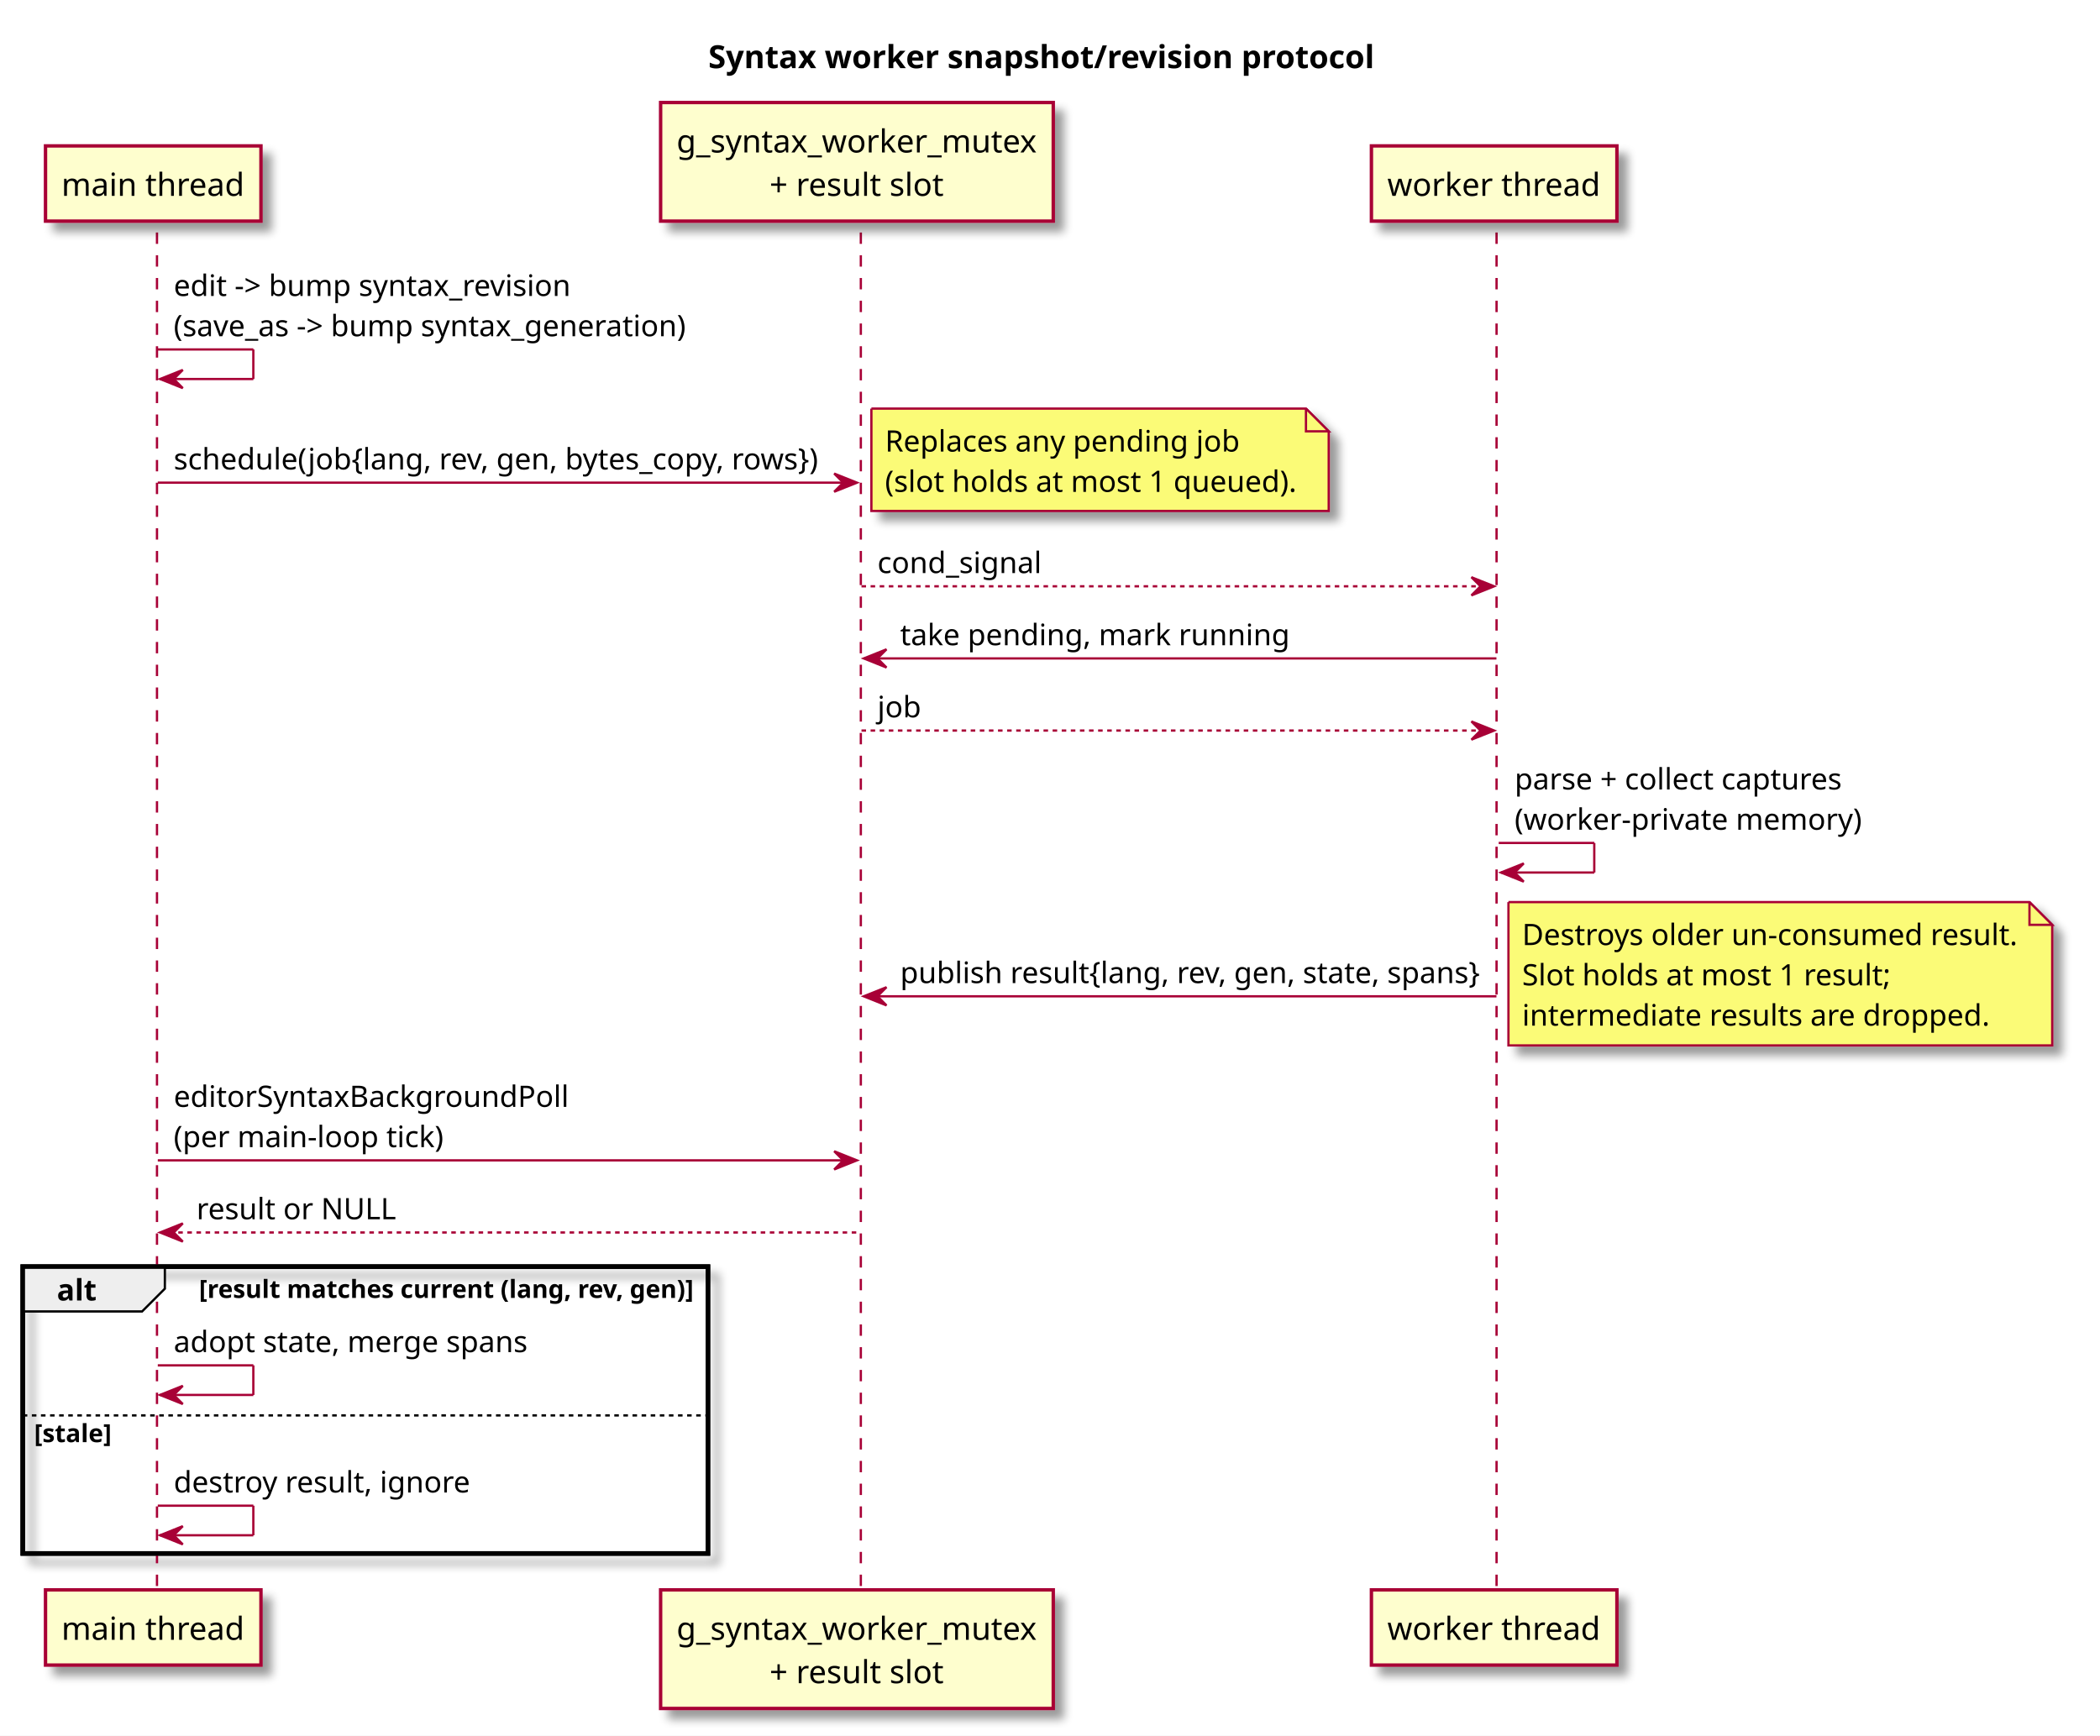
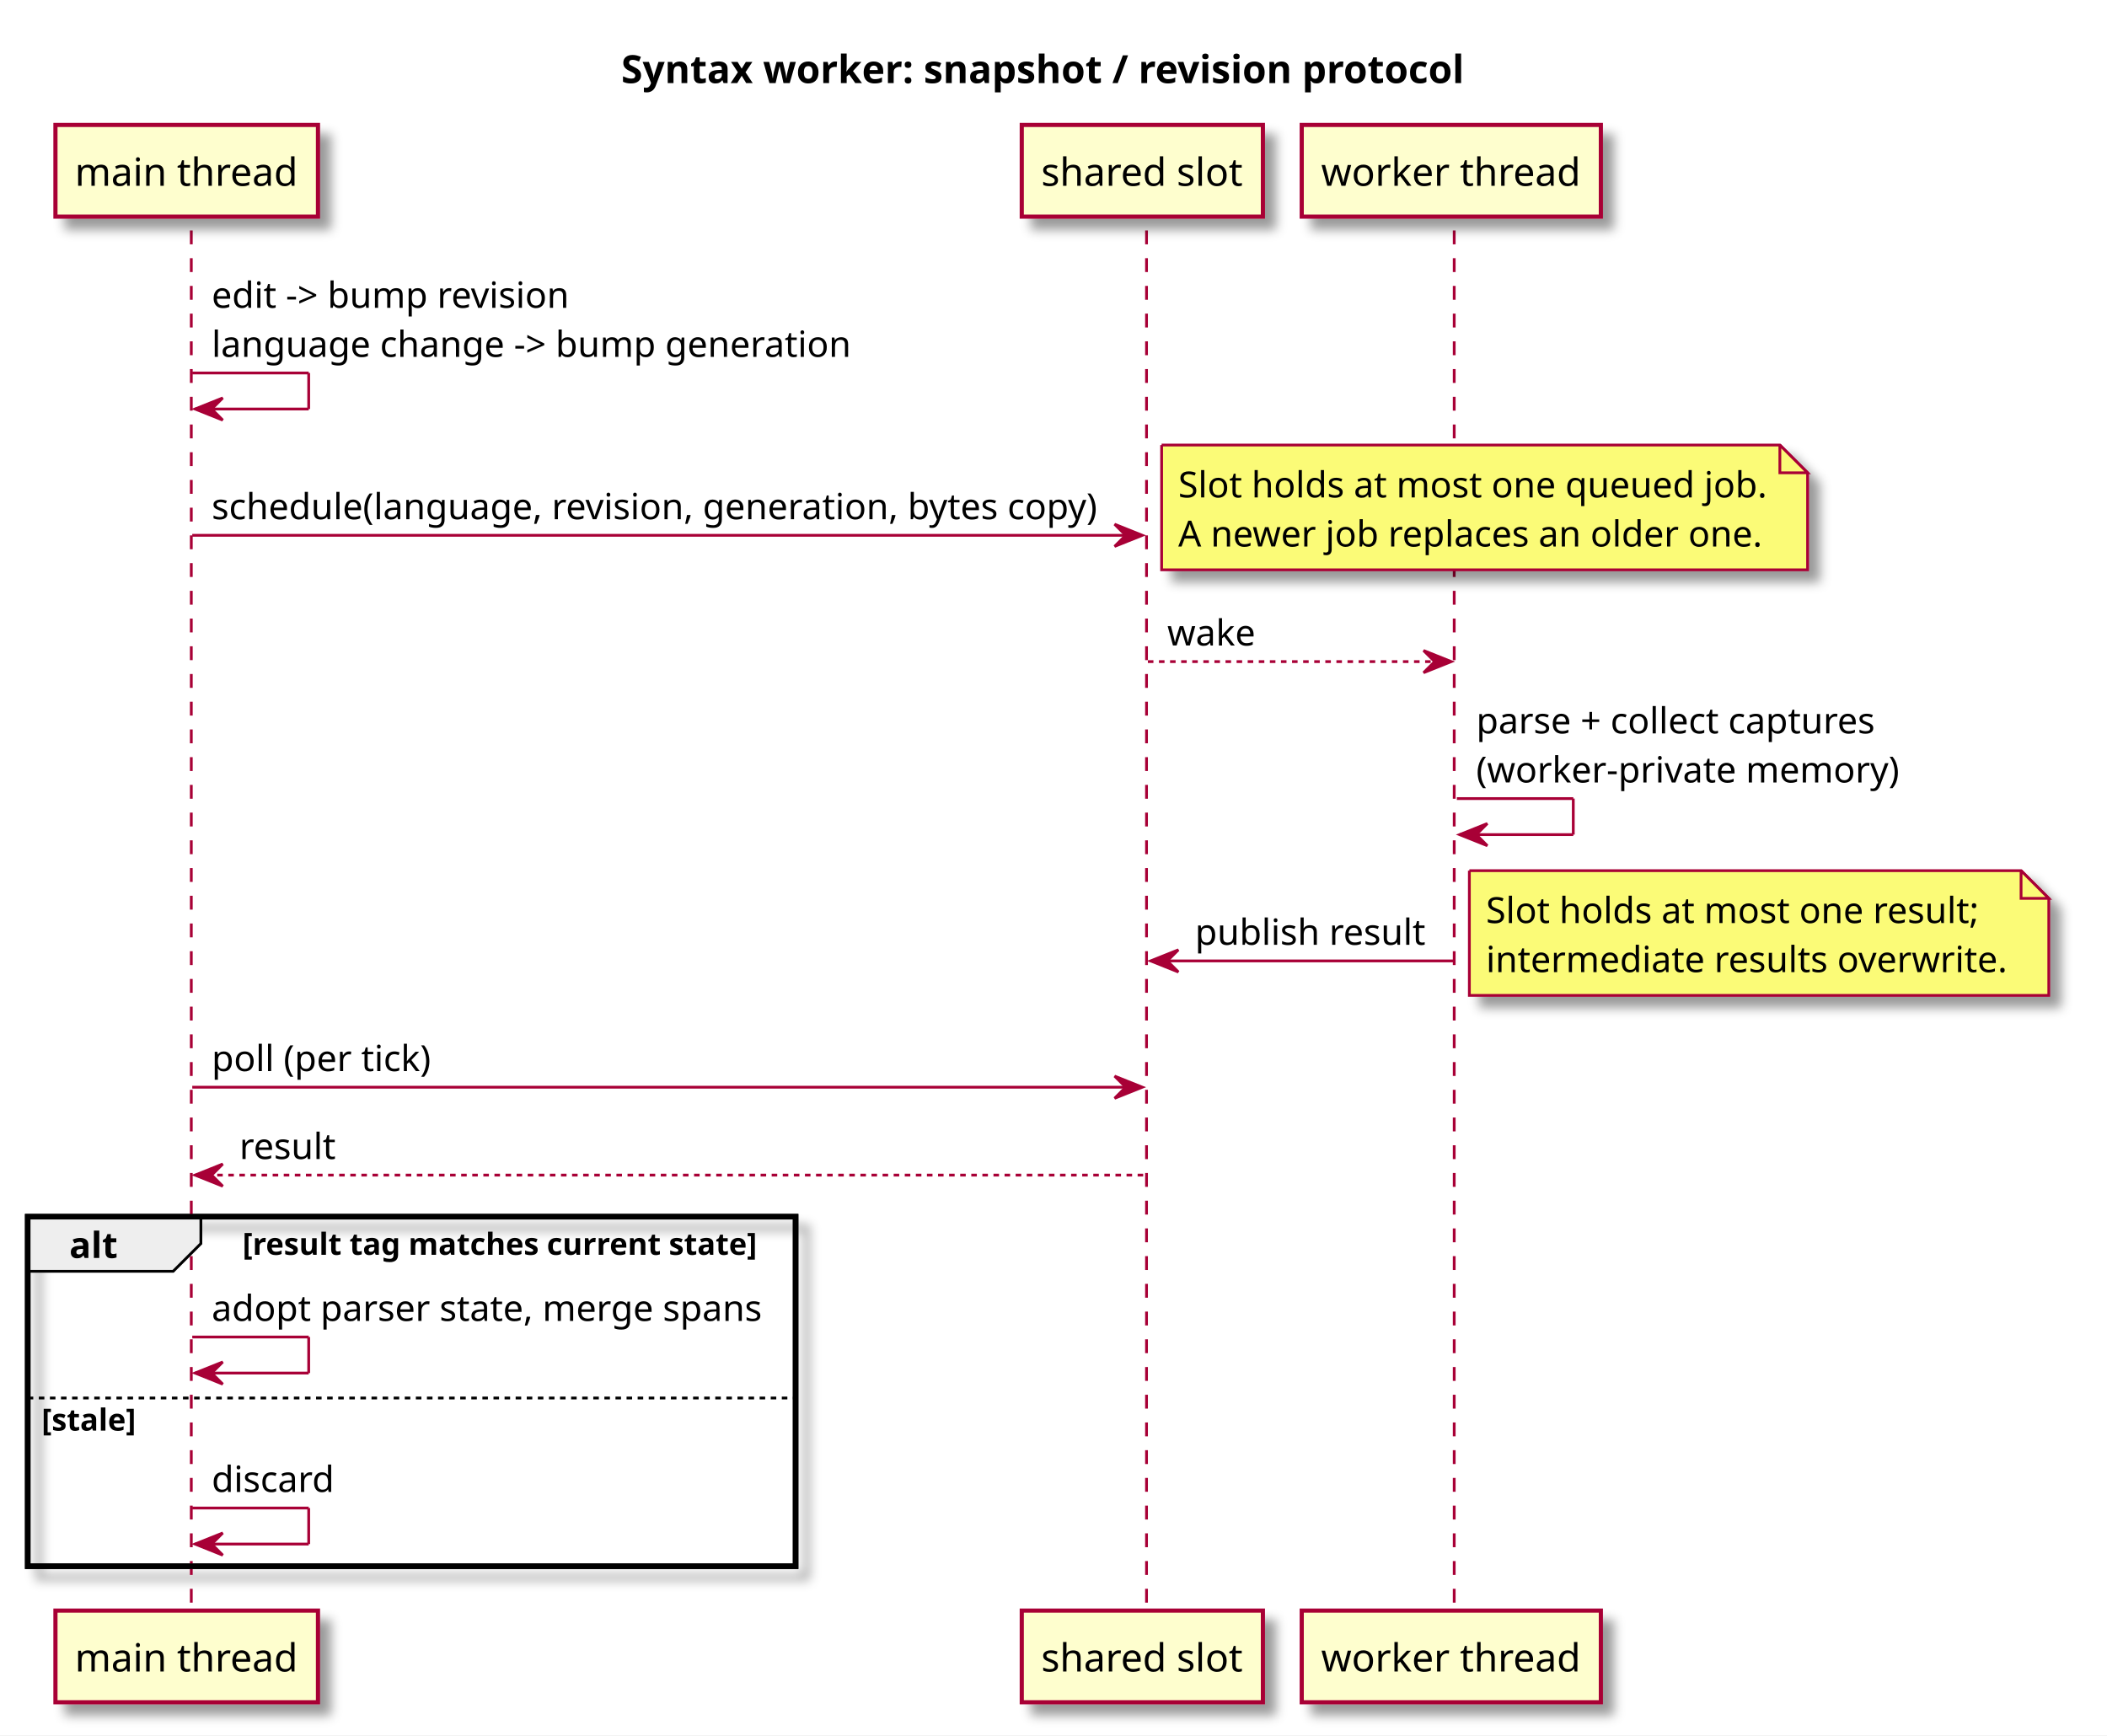
- <svg xmlns="http://www.w3.org/2000/svg" contentStyleType="text/css" data-diagram-type="SEQUENCE" height="763px" preserveAspectRatio="none" style="width:923px;height:763px;background:#FFFFFF;" version="1.1" viewBox="0 0 923 763" width="923px" zoomAndPan="magnify">
+ <svg xmlns="http://www.w3.org/2000/svg" contentStyleType="text/css" data-diagram-type="SEQUENCE" height="626px" preserveAspectRatio="none" style="width:760px;height:626px;background:#FFFFFF;" version="1.1" viewBox="0 0 760 626" width="760px" zoomAndPan="magnify">
  <defs>
-     <filter height="300%" id="f1hihpbjsaznog" width="300%" x="-1" y="-1">
+     <filter height="300%" id="f1krvfy0ig8aun" width="300%" x="-1" y="-1">
      <feGaussianBlur result="blurOut" stdDeviation="2" />
      <feColorMatrix in="blurOut" result="blurOut2" type="matrix" values="0 0 0 0 0 0 0 0 0 0 0 0 0 0 0 0 0 0 .4 0" />
      <feOffset dx="4" dy="4" in="blurOut2" result="blurOut3" />
      <feBlend in="SourceGraphic" in2="blurOut3" mode="normal" />
    </filter>
  </defs>
  <rect width="100%" height="100%" fill="#FFFFFF" />
  <g>
    <g class="title" data-source-line="3">
-       <text fill="#000000" font-family="sans-serif" font-size="14" font-weight="700" lengthAdjust="spacing" textLength="293.607" x="311.315" y="29.966">Syntax worker snapshot/revision protocol</text>
+       <text fill="#000000" font-family="sans-serif" font-size="14" font-weight="700" lengthAdjust="spacing" textLength="304.877" x="224.08" y="29.966">Syntax worker: snapshot / revision protocol</text>
    </g>
-     <rect fill="none" filter="url(#f1hihpbjsaznog)" height="126.1" style="stroke:#000000;stroke-width:2;" width="301.159" x="10" y="556.794" />
+     <rect fill="none" filter="url(#f1krvfy0ig8aun)" height="126.1" style="stroke:#000000;stroke-width:2;" width="276.975" x="10" y="438.902" />
    <g class="participant-lifeline" data-entity-uid="part1" data-qualified-name="main" data-source-line="5" id="part1-lifeline">
      <g>
-         <rect fill="#000000" fill-opacity="0" height="597.69" width="8" x="65.348" y="102.204" />
-         <line style="stroke:#A80036;stroke-width:1;stroke-dasharray:5,5;" x1="69" x2="69" y1="102.204" y2="699.894" />
+         <rect fill="#000000" fill-opacity="0" height="498.866" width="8" x="65.348" y="83.136" />
+         <line style="stroke:#A80036;stroke-width:1;stroke-dasharray:5,5;" x1="69" x2="69" y1="83.136" y2="582.002" />
      </g>
    </g>
    <g class="participant-lifeline" data-entity-uid="part2" data-qualified-name="slot" data-source-line="6" id="part2-lifeline">
      <g>
-         <rect fill="#000000" fill-opacity="0" height="597.69" width="8" x="374.646" y="102.204" />
-         <line style="stroke:#A80036;stroke-width:1;stroke-dasharray:5,5;" x1="378.357" x2="378.357" y1="102.204" y2="699.894" />
+         <rect fill="#000000" fill-opacity="0" height="498.866" width="8" x="410.045" y="83.136" />
+         <line style="stroke:#A80036;stroke-width:1;stroke-dasharray:5,5;" x1="413.554" x2="413.554" y1="83.136" y2="582.002" />
      </g>
    </g>
    <g class="participant-lifeline" data-entity-uid="part3" data-qualified-name="worker" data-source-line="7" id="part3-lifeline">
      <g>
-         <rect fill="#000000" fill-opacity="0" height="597.69" width="8" x="654.72" y="102.204" />
-         <line style="stroke:#A80036;stroke-width:1;stroke-dasharray:5,5;" x1="657.772" x2="657.772" y1="102.204" y2="699.894" />
+         <rect fill="#000000" fill-opacity="0" height="498.866" width="8" x="521.485" y="83.136" />
+         <line style="stroke:#A80036;stroke-width:1;stroke-dasharray:5,5;" x1="524.536" x2="524.536" y1="83.136" y2="582.002" />
      </g>
    </g>
    <g class="participant participant-head" data-entity-uid="part1" data-qualified-name="main" data-source-line="5" id="part1-head">
-       <rect fill="#FEFECE" filter="url(#f1hihpbjsaznog)" height="33.068" style="stroke:#A80036;stroke-width:1.5;" width="94.696" x="20" y="64.136" />
-       <text fill="#000000" font-family="sans-serif" font-size="14" lengthAdjust="spacing" textLength="80.696" x="27" y="86.102">main thread</text>
+       <rect fill="#FEFECE" filter="url(#f1krvfy0ig8aun)" height="33.068" style="stroke:#A80036;stroke-width:1.5;" width="94.696" x="20" y="45.068" />
+       <text fill="#000000" font-family="sans-serif" font-size="14" lengthAdjust="spacing" textLength="80.696" x="27" y="67.034">main thread</text>
    </g>
    <g class="participant participant-tail" data-entity-uid="part1" data-qualified-name="main" data-source-line="5" id="part1-tail">
-       <rect fill="#FEFECE" filter="url(#f1hihpbjsaznog)" height="33.068" style="stroke:#A80036;stroke-width:1.5;" width="94.696" x="20" y="698.894" />
-       <text fill="#000000" font-family="sans-serif" font-size="14" lengthAdjust="spacing" textLength="80.696" x="27" y="720.86">main thread</text>
+       <rect fill="#FEFECE" filter="url(#f1krvfy0ig8aun)" height="33.068" style="stroke:#A80036;stroke-width:1.5;" width="94.696" x="20" y="581.002" />
+       <text fill="#000000" font-family="sans-serif" font-size="14" lengthAdjust="spacing" textLength="80.696" x="27" y="602.968">main thread</text>
    </g>
    <g class="participant participant-head" data-entity-uid="part2" data-qualified-name="slot" data-source-line="6" id="part2-head">
-       <rect fill="#FEFECE" filter="url(#f1hihpbjsaznog)" height="52.136" style="stroke:#A80036;stroke-width:1.5;" width="172.577" x="290.357" y="45.068" />
-       <text fill="#000000" font-family="sans-serif" font-size="14" lengthAdjust="spacing" textLength="158.577" x="297.357" y="67.034">g_syntax_worker_mutex</text>
-       <text fill="#000000" font-family="sans-serif" font-size="14" lengthAdjust="spacing" textLength="76.832" x="338.23" y="86.102">+ result slot</text>
+       <rect fill="#FEFECE" filter="url(#f1krvfy0ig8aun)" height="33.068" style="stroke:#A80036;stroke-width:1.5;" width="86.982" x="368.554" y="45.068" />
+       <text fill="#000000" font-family="sans-serif" font-size="14" lengthAdjust="spacing" textLength="72.982" x="375.554" y="67.034">shared slot</text>
    </g>
    <g class="participant participant-tail" data-entity-uid="part2" data-qualified-name="slot" data-source-line="6" id="part2-tail">
-       <rect fill="#FEFECE" filter="url(#f1hihpbjsaznog)" height="52.136" style="stroke:#A80036;stroke-width:1.5;" width="172.577" x="290.357" y="698.894" />
-       <text fill="#000000" font-family="sans-serif" font-size="14" lengthAdjust="spacing" textLength="158.577" x="297.357" y="720.86">g_syntax_worker_mutex</text>
-       <text fill="#000000" font-family="sans-serif" font-size="14" lengthAdjust="spacing" textLength="76.832" x="338.23" y="739.928">+ result slot</text>
+       <rect fill="#FEFECE" filter="url(#f1krvfy0ig8aun)" height="33.068" style="stroke:#A80036;stroke-width:1.5;" width="86.982" x="368.554" y="581.002" />
+       <text fill="#000000" font-family="sans-serif" font-size="14" lengthAdjust="spacing" textLength="72.982" x="375.554" y="602.968">shared slot</text>
    </g>
    <g class="participant participant-head" data-entity-uid="part3" data-qualified-name="worker" data-source-line="7" id="part3-head">
-       <rect fill="#FEFECE" filter="url(#f1hihpbjsaznog)" height="33.068" style="stroke:#A80036;stroke-width:1.5;" width="107.898" x="602.772" y="64.136" />
-       <text fill="#000000" font-family="sans-serif" font-size="14" lengthAdjust="spacing" textLength="93.898" x="609.772" y="86.102">worker thread</text>
+       <rect fill="#FEFECE" filter="url(#f1krvfy0ig8aun)" height="33.068" style="stroke:#A80036;stroke-width:1.5;" width="107.898" x="469.536" y="45.068" />
+       <text fill="#000000" font-family="sans-serif" font-size="14" lengthAdjust="spacing" textLength="93.898" x="476.536" y="67.034">worker thread</text>
    </g>
    <g class="participant participant-tail" data-entity-uid="part3" data-qualified-name="worker" data-source-line="7" id="part3-tail">
-       <rect fill="#FEFECE" filter="url(#f1hihpbjsaznog)" height="33.068" style="stroke:#A80036;stroke-width:1.5;" width="107.898" x="602.772" y="698.894" />
-       <text fill="#000000" font-family="sans-serif" font-size="14" lengthAdjust="spacing" textLength="93.898" x="609.772" y="720.86">worker thread</text>
+       <rect fill="#FEFECE" filter="url(#f1krvfy0ig8aun)" height="33.068" style="stroke:#A80036;stroke-width:1.5;" width="107.898" x="469.536" y="581.002" />
+       <text fill="#000000" font-family="sans-serif" font-size="14" lengthAdjust="spacing" textLength="93.898" x="476.536" y="602.968">worker thread</text>
    </g>
    <g class="message" data-entity-1="part1" data-entity-2="part1" data-source-line="9" id="msg1">
-       <line style="stroke:#A80036;stroke-width:1;" x1="69.348" x2="111.348" y1="153.616" y2="153.616" />
-       <line style="stroke:#A80036;stroke-width:1;" x1="111.348" x2="111.348" y1="153.616" y2="166.616" />
-       <line style="stroke:#A80036;stroke-width:1;" x1="70.348" x2="111.348" y1="166.616" y2="166.616" />
-       <polygon fill="#A80036" points="80.348,162.616,70.348,166.616,80.348,170.616,76.348,166.616" style="stroke:#A80036;stroke-width:1;" />
-       <text fill="#000000" font-family="sans-serif" font-size="13" lengthAdjust="spacing" textLength="174.98" x="76.348" y="130.101">edit -&gt; bump syntax_revision</text>
-       <text fill="#000000" font-family="sans-serif" font-size="13" lengthAdjust="spacing" textLength="225.316" x="76.348" y="147.807">(save_as -&gt; bump syntax_generation)</text>
+       <line style="stroke:#A80036;stroke-width:1;" x1="69.348" x2="111.348" y1="134.548" y2="134.548" />
+       <line style="stroke:#A80036;stroke-width:1;" x1="111.348" x2="111.348" y1="134.548" y2="147.548" />
+       <line style="stroke:#A80036;stroke-width:1;" x1="70.348" x2="111.348" y1="147.548" y2="147.548" />
+       <polygon fill="#A80036" points="80.348,143.548,70.348,147.548,80.348,151.548,76.348,147.548" style="stroke:#A80036;stroke-width:1;" />
+       <text fill="#000000" font-family="sans-serif" font-size="13" lengthAdjust="spacing" textLength="129.454" x="76.348" y="111.033">edit -&gt; bump revision</text>
+       <text fill="#000000" font-family="sans-serif" font-size="13" lengthAdjust="spacing" textLength="230.88" x="76.348" y="128.739">language change -&gt; bump generation</text>
    </g>
    <g class="message" data-entity-1="part1" data-entity-2="part2" data-source-line="10" id="msg2">
-       <polygon fill="#A80036" points="366.646,208.175,376.646,212.175,366.646,216.175,370.646,212.175" style="stroke:#A80036;stroke-width:1;" />
-       <line style="stroke:#A80036;stroke-width:1;" x1="69.348" x2="372.646" y1="212.175" y2="212.175" />
-       <text fill="#000000" font-family="sans-serif" font-size="13" lengthAdjust="spacing" textLength="285.298" x="76.348" y="206.366">schedule(job{lang, rev, gen, bytes_copy, rows})</text>
+       <polygon fill="#A80036" points="402.045,189.107,412.045,193.107,402.045,197.107,406.045,193.107" style="stroke:#A80036;stroke-width:1;" />
+       <line style="stroke:#A80036;stroke-width:1;" x1="69.348" x2="408.045" y1="193.107" y2="193.107" />
+       <text fill="#000000" font-family="sans-serif" font-size="13" lengthAdjust="spacing" textLength="320.697" x="76.348" y="187.298">schedule(language, revision, generation, bytes copy)</text>
    </g>
-     <path d="M383,179.616 L383,224.616 L584,224.616 L584,189.616 L574,179.616 L383,179.616" fill="#FBFB77" filter="url(#f1hihpbjsaznog)" style="stroke:#A80036;stroke-width:1;" />
-     <path d="M574,179.616 L574,189.616 L584,189.616 L574,179.616" fill="#FBFB77" style="stroke:#A80036;stroke-width:1;" />
-     <text fill="#000000" font-family="sans-serif" font-size="13" lengthAdjust="spacing" textLength="155.909" x="389" y="198.513">Replaces any pending job</text>
-     <text fill="#000000" font-family="sans-serif" font-size="13" lengthAdjust="spacing" textLength="180.882" x="389" y="216.219">(slot holds at most 1 queued).</text>
+     <path d="M419,160.548 L419,205.548 L652,205.548 L652,170.548 L642,160.548 L419,160.548" fill="#FBFB77" filter="url(#f1krvfy0ig8aun)" style="stroke:#A80036;stroke-width:1;" />
+     <path d="M642,160.548 L642,170.548 L652,170.548 L642,160.548" fill="#FBFB77" style="stroke:#A80036;stroke-width:1;" />
+     <text fill="#000000" font-family="sans-serif" font-size="13" lengthAdjust="spacing" textLength="212.381" x="425" y="179.445">Slot holds at most one queued job.</text>
+     <text fill="#000000" font-family="sans-serif" font-size="13" lengthAdjust="spacing" textLength="211.185" x="425" y="197.151">A newer job replaces an older one.</text>
    <g class="message" data-entity-1="part2" data-entity-2="part3" data-source-line="15" id="msg4">
-       <polygon fill="#A80036" points="646.72,253.734,656.72,257.734,646.72,261.734,650.72,257.734" style="stroke:#A80036;stroke-width:1;" />
-       <line style="stroke:#A80036;stroke-width:1;stroke-dasharray:2,2;" x1="378.646" x2="652.72" y1="257.734" y2="257.734" />
-       <text fill="#000000" font-family="sans-serif" font-size="13" lengthAdjust="spacing" textLength="72.163" x="385.646" y="251.925">cond_signal</text>
+       <polygon fill="#A80036" points="513.485,234.666,523.485,238.666,513.485,242.666,517.485,238.666" style="stroke:#A80036;stroke-width:1;" />
+       <line style="stroke:#A80036;stroke-width:1;stroke-dasharray:2,2;" x1="414.045" x2="519.485" y1="238.666" y2="238.666" />
+       <text fill="#000000" font-family="sans-serif" font-size="13" lengthAdjust="spacing" textLength="31.785" x="421.045" y="232.857">wake</text>
    </g>
-     <g class="message" data-entity-1="part3" data-entity-2="part2" data-source-line="17" id="msg5">
-       <polygon fill="#A80036" points="389.646,285.44,379.646,289.44,389.646,293.44,385.646,289.44" style="stroke:#A80036;stroke-width:1;" />
-       <line style="stroke:#A80036;stroke-width:1;" x1="383.646" x2="657.72" y1="289.44" y2="289.44" />
-       <text fill="#000000" font-family="sans-serif" font-size="13" lengthAdjust="spacing" textLength="171.236" x="395.646" y="283.631">take pending, mark running</text>
+     <g class="message" data-entity-1="part3" data-entity-2="part3" data-source-line="17" id="msg5">
+       <line style="stroke:#A80036;stroke-width:1;" x1="525.485" x2="567.485" y1="288.078" y2="288.078" />
+       <line style="stroke:#A80036;stroke-width:1;" x1="567.485" x2="567.485" y1="288.078" y2="301.078" />
+       <line style="stroke:#A80036;stroke-width:1;" x1="526.485" x2="567.485" y1="301.078" y2="301.078" />
+       <polygon fill="#A80036" points="536.485,297.078,526.485,301.078,536.485,305.078,532.485,301.078" style="stroke:#A80036;stroke-width:1;" />
+       <text fill="#000000" font-family="sans-serif" font-size="13" lengthAdjust="spacing" textLength="144.053" x="532.485" y="264.563">parse + collect captures</text>
+       <text fill="#000000" font-family="sans-serif" font-size="13" lengthAdjust="spacing" textLength="152.607" x="532.485" y="282.269">(worker-private memory)</text>
    </g>
-     <g class="message" data-entity-1="part2" data-entity-2="part3" data-source-line="18" id="msg6">
-       <polygon fill="#A80036" points="646.72,317.146,656.72,321.146,646.72,325.146,650.72,321.146" style="stroke:#A80036;stroke-width:1;" />
-       <line style="stroke:#A80036;stroke-width:1;stroke-dasharray:2,2;" x1="378.646" x2="652.72" y1="321.146" y2="321.146" />
-       <text fill="#000000" font-family="sans-serif" font-size="13" lengthAdjust="spacing" textLength="19.214" x="385.646" y="315.337">job</text>
+     <g class="message" data-entity-1="part3" data-entity-2="part2" data-source-line="18" id="msg6">
+       <polygon fill="#A80036" points="425.045,342.637,415.045,346.637,425.045,350.637,421.045,346.637" style="stroke:#A80036;stroke-width:1;" />
+       <line style="stroke:#A80036;stroke-width:1;" x1="419.045" x2="524.485" y1="346.637" y2="346.637" />
+       <text fill="#000000" font-family="sans-serif" font-size="13" lengthAdjust="spacing" textLength="83.382" x="431.045" y="340.828">publish result</text>
    </g>
-     <g class="message" data-entity-1="part3" data-entity-2="part3" data-source-line="19" id="msg7">
-       <line style="stroke:#A80036;stroke-width:1;" x1="658.72" x2="700.72" y1="370.558" y2="370.558" />
-       <line style="stroke:#A80036;stroke-width:1;" x1="700.72" x2="700.72" y1="370.558" y2="383.558" />
-       <line style="stroke:#A80036;stroke-width:1;" x1="659.72" x2="700.72" y1="383.558" y2="383.558" />
-       <polygon fill="#A80036" points="669.72,379.558,659.72,383.558,669.72,387.558,665.72,383.558" style="stroke:#A80036;stroke-width:1;" />
-       <text fill="#000000" font-family="sans-serif" font-size="13" lengthAdjust="spacing" textLength="144.053" x="665.72" y="347.043">parse + collect captures</text>
-       <text fill="#000000" font-family="sans-serif" font-size="13" lengthAdjust="spacing" textLength="152.607" x="665.72" y="364.749">(worker-private memory)</text>
+     <path d="M530,314.078 L530,359.078 L739,359.078 L739,324.078 L729,314.078 L530,314.078" fill="#FBFB77" filter="url(#f1krvfy0ig8aun)" style="stroke:#A80036;stroke-width:1;" />
+     <path d="M729,314.078 L729,324.078 L739,324.078 L729,314.078" fill="#FBFB77" style="stroke:#A80036;stroke-width:1;" />
+     <text fill="#000000" font-family="sans-serif" font-size="13" lengthAdjust="spacing" textLength="178.074" x="536" y="332.975">Slot holds at most one result;</text>
+     <text fill="#000000" font-family="sans-serif" font-size="13" lengthAdjust="spacing" textLength="188.552" x="536" y="350.681">intermediate results overwrite.</text>
+     <g class="message" data-entity-1="part1" data-entity-2="part2" data-source-line="24" id="msg8">
+       <polygon fill="#A80036" points="402.045,388.196,412.045,392.196,402.045,396.196,406.045,392.196" style="stroke:#A80036;stroke-width:1;" />
+       <line style="stroke:#A80036;stroke-width:1;" x1="69.348" x2="408.045" y1="392.196" y2="392.196" />
+       <text fill="#000000" font-family="sans-serif" font-size="13" lengthAdjust="spacing" textLength="79.053" x="76.348" y="386.387">poll (per tick)</text>
    </g>
-     <g class="message" data-entity-1="part3" data-entity-2="part2" data-source-line="20" id="msg8">
-       <polygon fill="#A80036" points="389.646,433.97,379.646,437.97,389.646,441.97,385.646,437.97" style="stroke:#A80036;stroke-width:1;" />
-       <line style="stroke:#A80036;stroke-width:1;" x1="383.646" x2="657.72" y1="437.97" y2="437.97" />
-       <text fill="#000000" font-family="sans-serif" font-size="13" lengthAdjust="spacing" textLength="256.074" x="395.646" y="432.161">publish result{lang, rev, gen, state, spans}</text>
+     <g class="message" data-entity-1="part2" data-entity-2="part1" data-source-line="25" id="msg9">
+       <polygon fill="#A80036" points="80.348,419.902,70.348,423.902,80.348,427.902,76.348,423.902" style="stroke:#A80036;stroke-width:1;" />
+       <line style="stroke:#A80036;stroke-width:1;stroke-dasharray:2,2;" x1="74.348" x2="413.045" y1="423.902" y2="423.902" />
+       <text fill="#000000" font-family="sans-serif" font-size="13" lengthAdjust="spacing" textLength="35.009" x="86.348" y="418.093">result</text>
    </g>
-     <path d="M663,396.558 L663,459.558 L902,459.558 L902,406.558 L892,396.558 L663,396.558" fill="#FBFB77" filter="url(#f1hihpbjsaznog)" style="stroke:#A80036;stroke-width:1;" />
-     <path d="M892,396.558 L892,406.558 L902,406.558 L892,396.558" fill="#FBFB77" style="stroke:#A80036;stroke-width:1;" />
-     <text fill="#000000" font-family="sans-serif" font-size="13" lengthAdjust="spacing" textLength="218.517" x="669" y="415.455">Destroys older un-consumed result.</text>
-     <text fill="#000000" font-family="sans-serif" font-size="13" lengthAdjust="spacing" textLength="162.279" x="669" y="433.161">Slot holds at most 1 result;</text>
-     <text fill="#000000" font-family="sans-serif" font-size="13" lengthAdjust="spacing" textLength="206.336" x="669" y="450.867">intermediate results are dropped.</text>
-     <g class="message" data-entity-1="part1" data-entity-2="part2" data-source-line="27" id="msg10">
-       <polygon fill="#A80036" points="366.646,506.088,376.646,510.088,366.646,514.088,370.646,510.088" style="stroke:#A80036;stroke-width:1;" />
-       <line style="stroke:#A80036;stroke-width:1;" x1="69.348" x2="372.646" y1="510.088" y2="510.088" />
-       <text fill="#000000" font-family="sans-serif" font-size="13" lengthAdjust="spacing" textLength="173.927" x="76.348" y="486.573">editorSyntaxBackgroundPoll</text>
-       <text fill="#000000" font-family="sans-serif" font-size="13" lengthAdjust="spacing" textLength="118.586" x="76.348" y="504.279">(per main-loop tick)</text>
+     <path d="M10,438.902 L72.459,438.902 L72.459,448.608 L62.459,458.608 L10,458.608 L10,438.902" fill="#EEEEEE" style="stroke:#000000;stroke-width:1;" />
+     <rect fill="none" height="126.1" style="stroke:#000000;stroke-width:2;" width="276.975" x="10" y="438.902" />
+     <text fill="#000000" font-family="sans-serif" font-size="13" font-weight="700" lengthAdjust="spacing" textLength="17.459" x="25" y="453.799">alt</text>
+     <text fill="#000000" font-family="sans-serif" font-size="11" font-weight="700" lengthAdjust="spacing" textLength="186.02" x="87.459" y="452.661">[result tag matches current state]</text>
+     <g class="message" data-entity-1="part1" data-entity-2="part1" data-source-line="27" id="msg10">
+       <line style="stroke:#A80036;stroke-width:1;" x1="69.348" x2="111.348" y1="482.314" y2="482.314" />
+       <line style="stroke:#A80036;stroke-width:1;" x1="111.348" x2="111.348" y1="482.314" y2="495.314" />
+       <line style="stroke:#A80036;stroke-width:1;" x1="70.348" x2="111.348" y1="495.314" y2="495.314" />
+       <polygon fill="#A80036" points="80.348,491.314,70.348,495.314,80.348,499.314,76.348,495.314" style="stroke:#A80036;stroke-width:1;" />
+       <text fill="#000000" font-family="sans-serif" font-size="13" lengthAdjust="spacing" textLength="198.627" x="76.348" y="476.505">adopt parser state, merge spans</text>
    </g>
-     <g class="message" data-entity-1="part2" data-entity-2="part1" data-source-line="28" id="msg11">
-       <polygon fill="#A80036" points="80.348,537.794,70.348,541.794,80.348,545.794,76.348,541.794" style="stroke:#A80036;stroke-width:1;" />
-       <line style="stroke:#A80036;stroke-width:1;stroke-dasharray:2,2;" x1="74.348" x2="377.646" y1="541.794" y2="541.794" />
-       <text fill="#000000" font-family="sans-serif" font-size="13" lengthAdjust="spacing" textLength="88.01" x="86.348" y="535.985">result or NULL</text>
-     </g>
-     <path d="M10,556.794 L72.459,556.794 L72.459,566.5 L62.459,576.5 L10,576.5 L10,556.794" fill="#EEEEEE" style="stroke:#000000;stroke-width:1;" />
-     <rect fill="none" height="126.1" style="stroke:#000000;stroke-width:2;" width="301.159" x="10" y="556.794" />
-     <text fill="#000000" font-family="sans-serif" font-size="13" font-weight="700" lengthAdjust="spacing" textLength="17.459" x="25" y="571.691">alt</text>
-     <text fill="#000000" font-family="sans-serif" font-size="11" font-weight="700" lengthAdjust="spacing" textLength="218.7" x="87.459" y="570.553">[result matches current (lang, rev, gen)]</text>
-     <g class="message" data-entity-1="part1" data-entity-2="part1" data-source-line="30" id="msg12">
-       <line style="stroke:#A80036;stroke-width:1;" x1="69.348" x2="111.348" y1="600.206" y2="600.206" />
-       <line style="stroke:#A80036;stroke-width:1;" x1="111.348" x2="111.348" y1="600.206" y2="613.206" />
-       <line style="stroke:#A80036;stroke-width:1;" x1="70.348" x2="111.348" y1="613.206" y2="613.206" />
-       <polygon fill="#A80036" points="80.348,609.206,70.348,613.206,80.348,617.206,76.348,613.206" style="stroke:#A80036;stroke-width:1;" />
-       <text fill="#000000" font-family="sans-serif" font-size="13" lengthAdjust="spacing" textLength="155.662" x="76.348" y="594.397">adopt state, merge spans</text>
-     </g>
-     <line style="stroke:#000000;stroke-width:1;stroke-dasharray:2,2;" x1="10" x2="311.159" y1="622.206" y2="622.206" />
-     <text fill="#000000" font-family="sans-serif" font-size="11" font-weight="700" lengthAdjust="spacing" textLength="34.023" x="15" y="633.965">[stale]</text>
-     <g class="message" data-entity-1="part1" data-entity-2="part1" data-source-line="32" id="msg13">
-       <line style="stroke:#A80036;stroke-width:1;" x1="69.348" x2="111.348" y1="661.894" y2="661.894" />
-       <line style="stroke:#A80036;stroke-width:1;" x1="111.348" x2="111.348" y1="661.894" y2="674.894" />
-       <line style="stroke:#A80036;stroke-width:1;" x1="70.348" x2="111.348" y1="674.894" y2="674.894" />
-       <polygon fill="#A80036" points="80.348,670.894,70.348,674.894,80.348,678.894,76.348,674.894" style="stroke:#A80036;stroke-width:1;" />
-       <text fill="#000000" font-family="sans-serif" font-size="13" lengthAdjust="spacing" textLength="131.313" x="76.348" y="656.085">destroy result, ignore</text>
+     <line style="stroke:#000000;stroke-width:1;stroke-dasharray:2,2;" x1="10" x2="286.975" y1="504.314" y2="504.314" />
+     <text fill="#000000" font-family="sans-serif" font-size="11" font-weight="700" lengthAdjust="spacing" textLength="34.023" x="15" y="516.073">[stale]</text>
+     <g class="message" data-entity-1="part1" data-entity-2="part1" data-source-line="29" id="msg11">
+       <line style="stroke:#A80036;stroke-width:1;" x1="69.348" x2="111.348" y1="544.002" y2="544.002" />
+       <line style="stroke:#A80036;stroke-width:1;" x1="111.348" x2="111.348" y1="544.002" y2="557.002" />
+       <line style="stroke:#A80036;stroke-width:1;" x1="70.348" x2="111.348" y1="557.002" y2="557.002" />
+       <polygon fill="#A80036" points="80.348,553.002,70.348,557.002,80.348,561.002,76.348,557.002" style="stroke:#A80036;stroke-width:1;" />
+       <text fill="#000000" font-family="sans-serif" font-size="13" lengthAdjust="spacing" textLength="44.473" x="76.348" y="538.193">discard</text>
    </g>
  </g>
</svg>
